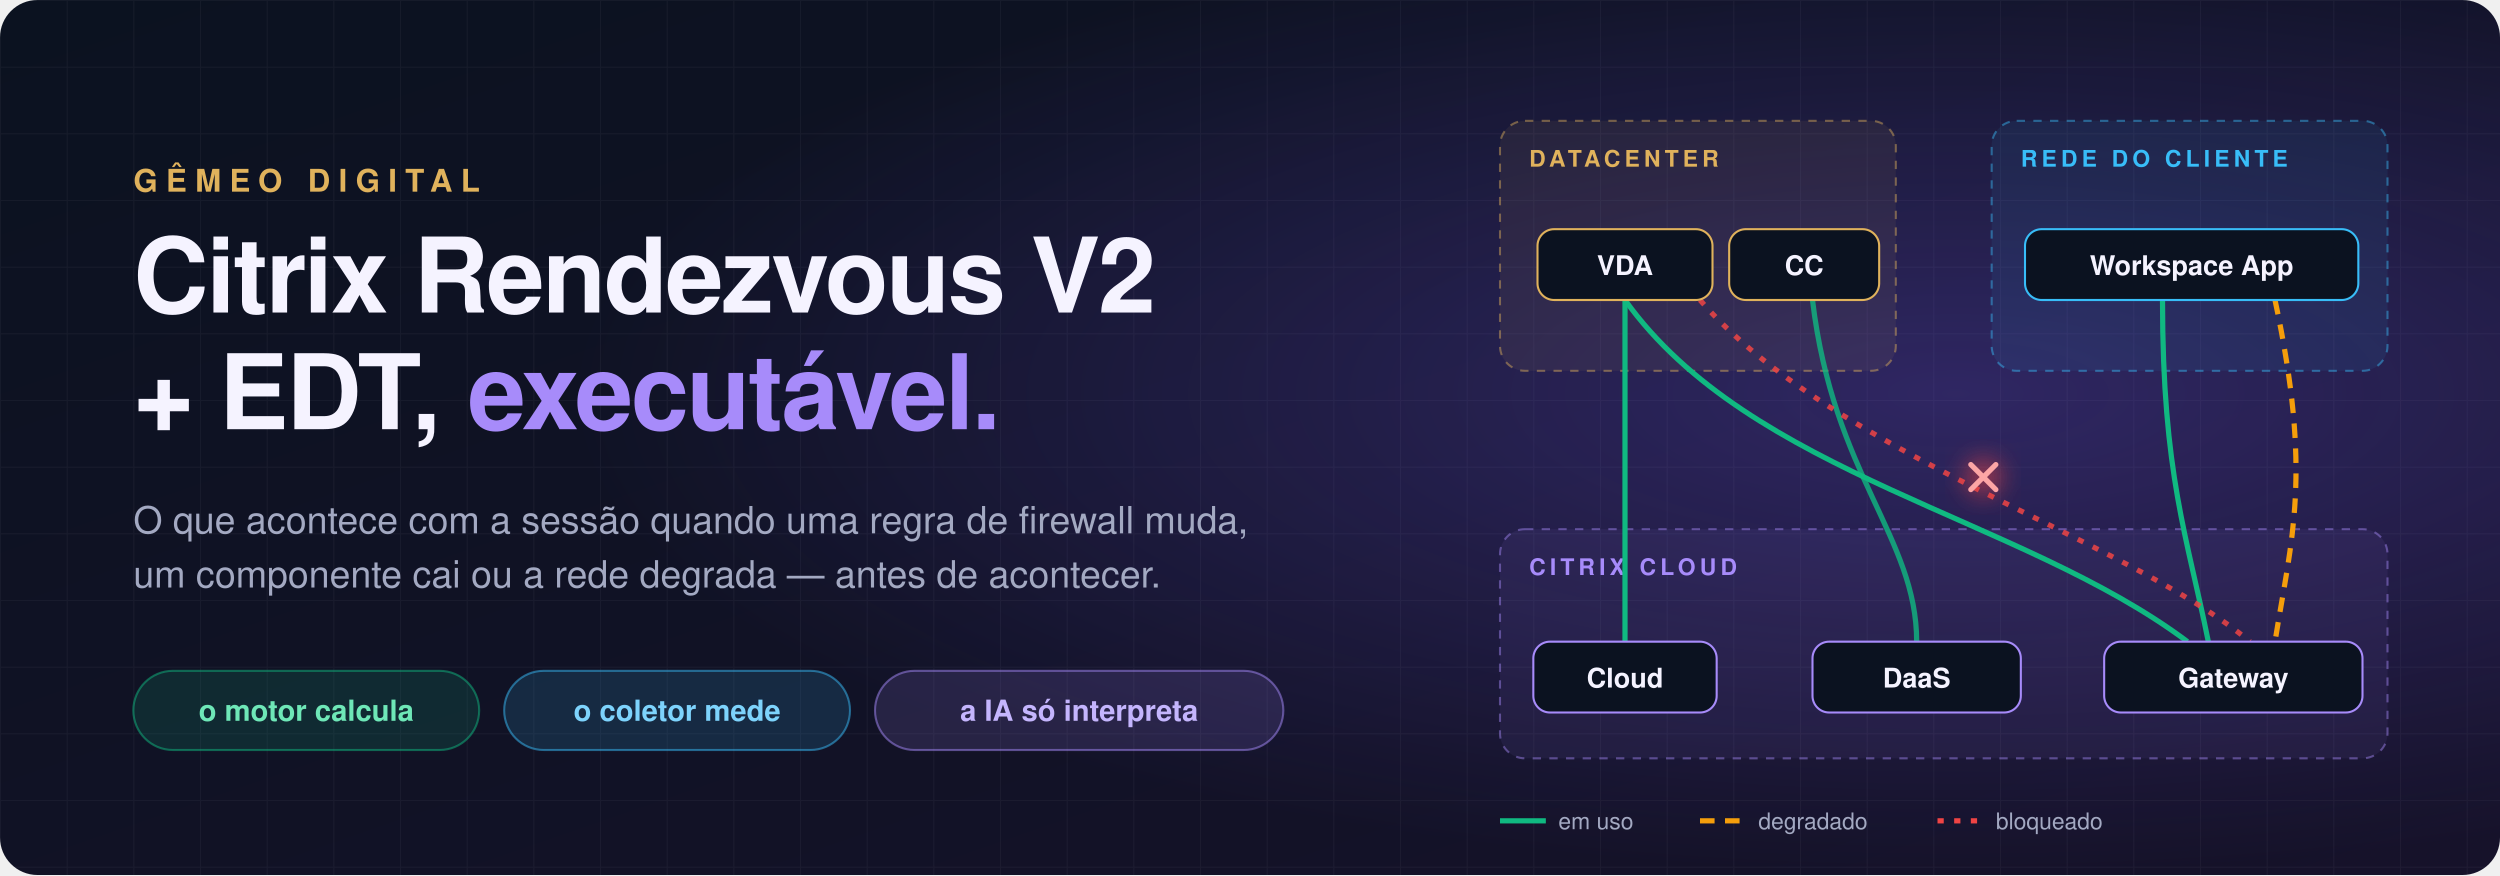
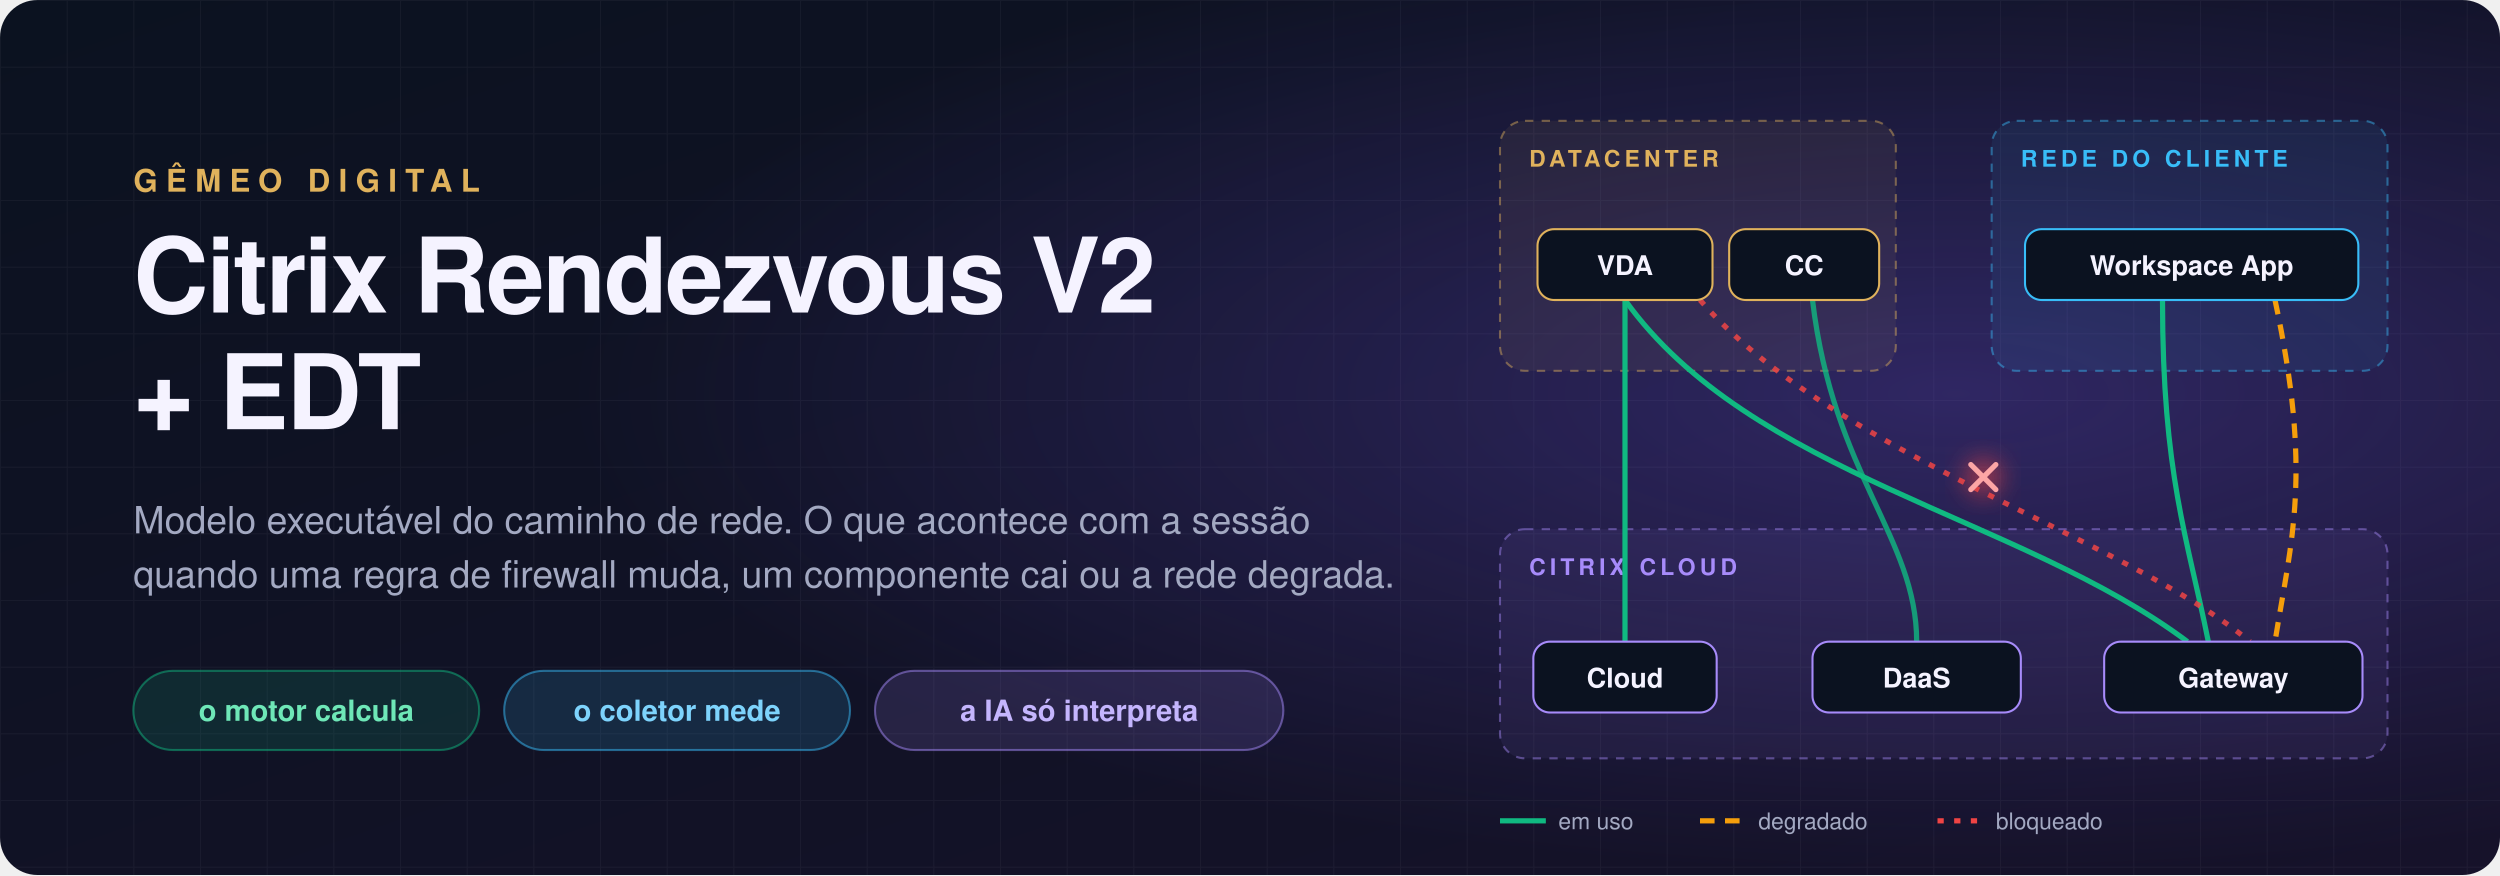
<svg xmlns="http://www.w3.org/2000/svg" viewBox="0 0 1200 420" width="1200" height="420" font-family="-apple-system, BlinkMacSystemFont, 'Segoe UI', Helvetica, Arial, sans-serif">
  <defs>
    <linearGradient id="bg" x1="0" y1="0" x2="1" y2="1">
      <stop offset="0" stop-color="#0b1220" />
      <stop offset="1" stop-color="#16122a" />
    </linearGradient>
    <radialGradient id="glow" cx="0.78" cy="0.45" r="0.55">
      <stop offset="0" stop-color="#7c5cff" stop-opacity="0.28" />
      <stop offset="1" stop-color="#7c5cff" stop-opacity="0" />
    </radialGradient>
    <pattern id="grid" width="32" height="32" patternUnits="userSpaceOnUse">
      <path d="M32 0H0V32" fill="none" stroke="#ffffff" stroke-opacity="0.04" />
    </pattern>
    <filter id="soft" x="-50%" y="-50%" width="200%" height="200%">
      <feGaussianBlur stdDeviation="6" />
    </filter>
  </defs>
  <rect width="1200" height="420" rx="18" fill="url(#bg)" />
  <rect width="1200" height="420" rx="18" fill="url(#grid)" />
  <rect width="1200" height="420" rx="18" fill="url(#glow)" />
  <text x="64" y="92" fill="#e0b25c" font-size="15" font-weight="700" letter-spacing="4">GÊMEO DIGITAL</text>
  <text x="64" y="150" fill="#f5f3ff" font-size="50" font-weight="800" letter-spacing="-1">Citrix Rendezvous V2</text>
-   <text x="64" y="206" fill="#f5f3ff" font-size="50" font-weight="800" letter-spacing="-1">+ EDT, <tspan fill="#a78bfa">executável.</tspan>
-   </text>
-   <text x="64" y="256" fill="#a3a9c2" font-size="18">O que acontece com a sessão quando uma regra de firewall muda,</text>
-   <text x="64" y="282" fill="#a3a9c2" font-size="18">um componente cai ou a rede degrada — antes de acontecer.</text>
+   <text x="64" y="206" fill="#f5f3ff" font-size="50" font-weight="800" letter-spacing="-1">+ EDT</text>
+   <text x="64" y="256" fill="#a3a9c2" font-size="18">Modelo executável do caminho de rede. O que acontece com a sessão</text>
+   <text x="64" y="282" fill="#a3a9c2" font-size="18">quando uma regra de firewall muda, um componente cai ou a rede degrada.</text>
  <g font-size="14" font-weight="600">
    <rect x="64" y="322" width="166" height="38" rx="19" fill="#10b981" fill-opacity="0.14" stroke="#10b981" stroke-opacity="0.5" />
    <text x="147" y="346" fill="#6ee7b7" text-anchor="middle">o motor calcula</text>
    <rect x="242" y="322" width="166" height="38" rx="19" fill="#38bdf8" fill-opacity="0.14" stroke="#38bdf8" stroke-opacity="0.5" />
    <text x="325" y="346" fill="#7dd3fc" text-anchor="middle">o coletor mede</text>
    <rect x="420" y="322" width="196" height="38" rx="19" fill="#a78bfa" fill-opacity="0.14" stroke="#a78bfa" stroke-opacity="0.5" />
    <text x="518" y="346" fill="#c4b5fd" text-anchor="middle">a IA só interpreta</text>
  </g>
  <g transform="translate(720,58)">
    <rect x="0" y="0" width="190" height="120" rx="12" fill="#e0b25c" fill-opacity="0.07" stroke="#e0b25c" stroke-opacity="0.45" stroke-dasharray="4 4" />
    <text x="14" y="22" fill="#e0b25c" font-size="11" font-weight="700" letter-spacing="2">DATACENTER</text>
    <rect x="236" y="0" width="190" height="120" rx="12" fill="#38bdf8" fill-opacity="0.07" stroke="#38bdf8" stroke-opacity="0.45" stroke-dasharray="4 4" />
    <text x="250" y="22" fill="#38bdf8" font-size="11" font-weight="700" letter-spacing="2">REDE DO CLIENTE</text>
    <rect x="0" y="196" width="426" height="110" rx="12" fill="#a78bfa" fill-opacity="0.07" stroke="#a78bfa" stroke-opacity="0.45" stroke-dasharray="4 4" />
    <text x="14" y="218" fill="#a78bfa" font-size="11" font-weight="700" letter-spacing="2">CITRIX CLOUD</text>
    <g fill="none" stroke-width="2.5">
      <path d="M60 86 C 60 160, 60 200, 60 250" stroke="#10b981" />
      <path d="M60 86 C 120 170, 250 190, 330 250" stroke="#10b981" />
      <path d="M318 86 C 318 170, 330 200, 340 250" stroke="#10b981" />
      <path d="M150 86 C 160 170, 200 200, 200 250" stroke="#10b981" stroke-opacity="0.8" />
      <path d="M372 86 C 390 170, 380 200, 372 250" stroke="#f59e0b" stroke-dasharray="7 5" />
      <path d="M96 86 C 160 160, 300 200, 360 250" stroke="#ef4444" stroke-dasharray="3 5" stroke-opacity="0.85" />
    </g>
    <circle cx="232" cy="171" r="9" fill="#ef4444" filter="url(#soft)" opacity="0.6" />
    <path d="M226 165 l12 12 M238 165 l-12 12" stroke="#fca5a5" stroke-width="2.5" stroke-linecap="round" />
    <g font-size="13" font-weight="600" text-anchor="middle">
      <rect x="18" y="52" width="84" height="34" rx="8" fill="#0b1220" stroke="#e0b25c" />
      <text x="60" y="74" fill="#f5f3ff">VDA</text>
      <rect x="110" y="52" width="72" height="34" rx="8" fill="#0b1220" stroke="#e0b25c" />
      <text x="146" y="74" fill="#f5f3ff">CC</text>
      <rect x="252" y="52" width="160" height="34" rx="8" fill="#0b1220" stroke="#38bdf8" />
      <text x="332" y="74" fill="#f5f3ff">Workspace App</text>
      <rect x="16" y="250" width="88" height="34" rx="8" fill="#0b1220" stroke="#a78bfa" />
      <text x="60" y="272" fill="#f5f3ff">Cloud</text>
      <rect x="150" y="250" width="100" height="34" rx="8" fill="#0b1220" stroke="#a78bfa" />
      <text x="200" y="272" fill="#f5f3ff">DaaS</text>
      <rect x="290" y="250" width="124" height="34" rx="8" fill="#0b1220" stroke="#a78bfa" />
      <text x="352" y="272" fill="#f5f3ff">Gateway</text>
    </g>
    <g font-size="11" fill="#a3a9c2">
      <line x1="0" y1="336" x2="22" y2="336" stroke="#10b981" stroke-width="2.5" />
      <text x="28" y="340">em uso</text>
      <line x1="96" y1="336" x2="118" y2="336" stroke="#f59e0b" stroke-width="2.5" stroke-dasharray="7 5" />
      <text x="124" y="340">degradado</text>
      <line x1="210" y1="336" x2="232" y2="336" stroke="#ef4444" stroke-width="2.5" stroke-dasharray="3 5" />
      <text x="238" y="340">bloqueado</text>
    </g>
  </g>
</svg>
